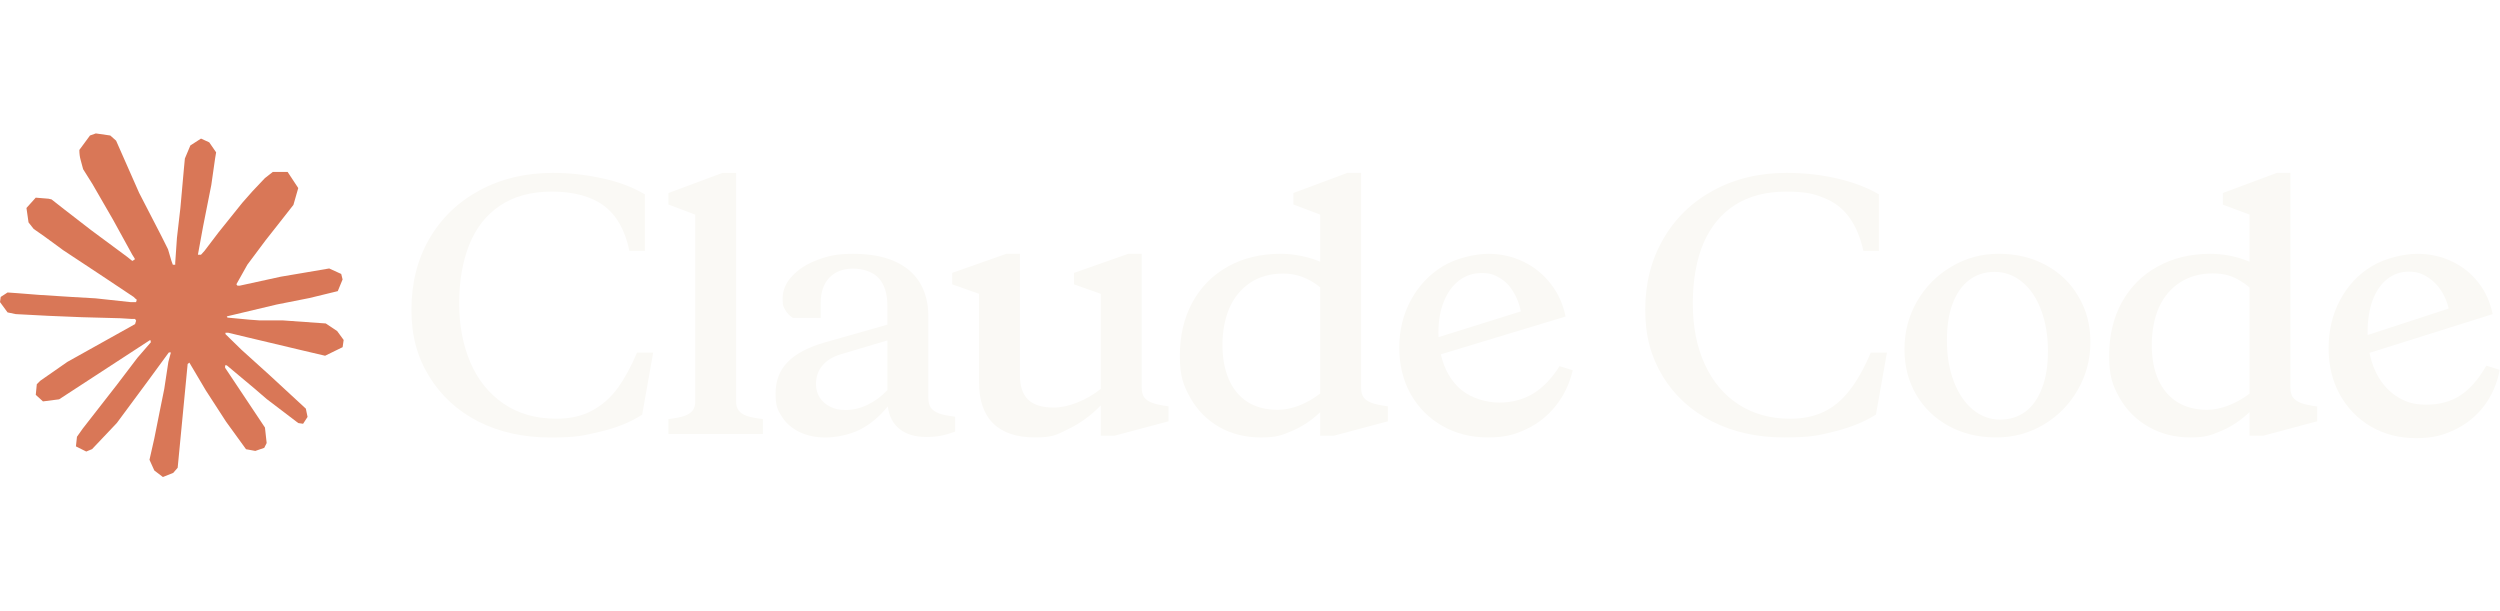
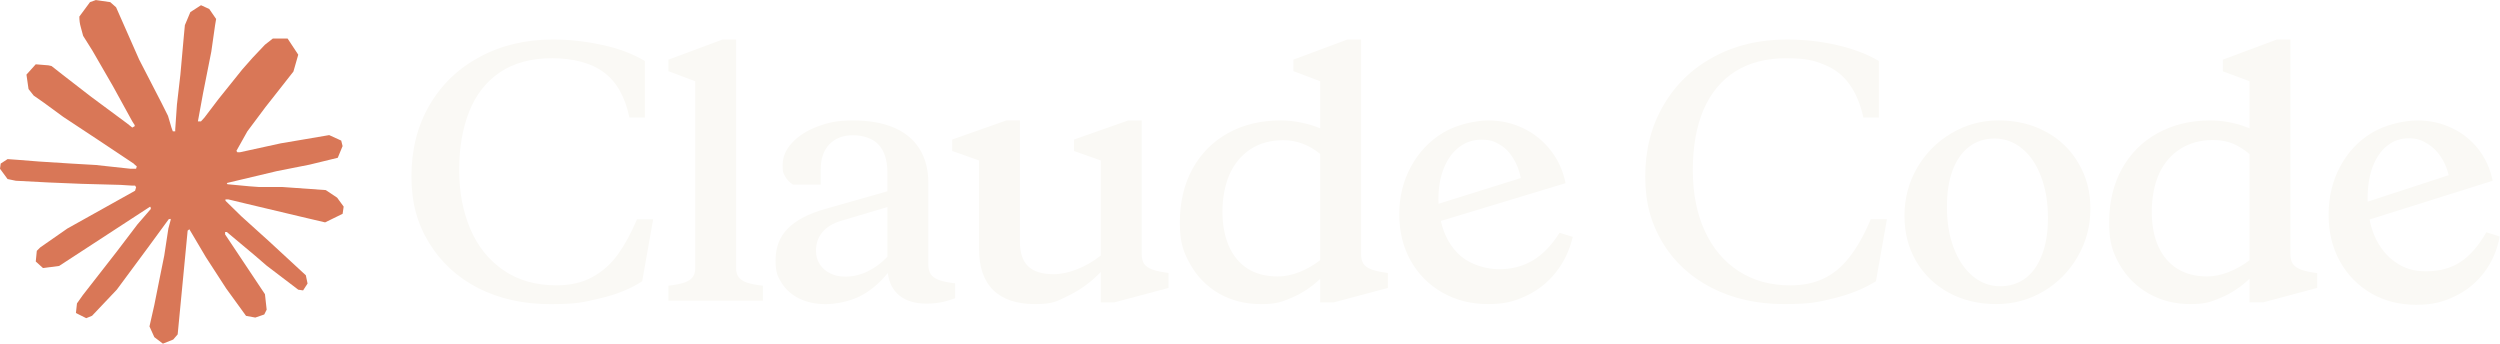
- <svg xmlns="http://www.w3.org/2000/svg" id="Layer_1" version="1.1" viewBox="0 0 8192 2000">
+ <svg xmlns="http://www.w3.org/2000/svg" id="Layer_1" version="1.1" viewBox="0 437 8192 1126">
  <defs>
    <style>
      .st0 {
        fill: #d97757;
      }

      .st1 {
        fill: #faf9f5;
      }
    </style>
  </defs>
  <g>
    <path class="st1" d="M8147.2,1198.2c-25.6,44.6-53.9,77.1-85,97.4-31.2,20.3-68.5,30.4-112,30.4s-71.5-10-100.8-29.8c-28.9-19.9-51.5-47.9-67.6-83.9-7.6-17.4-13.4-36.1-17.3-56.1l403.5-126.9c-8.3-39.8-24-74.5-47.3-104.1-23.3-29.7-52.2-52.5-86.7-68.7-34.2-16.5-71.9-24.8-113.2-24.8s-104.4,13.5-148.6,40.5c-44.3,26.6-79,63.6-104.1,110.9-25.2,46.9-37.7,99.5-37.7,157.6s12.2,107,36.6,152c24.8,44.6,58.9,79.8,102.5,105.3,43.5,25.2,92.7,37.7,147.5,37.7s88.4-9.2,126.7-27.6c38.6-18.4,70.7-44.5,96.3-78.2,25.5-33.8,42.6-73,51.2-117.7l-43.9-14.1ZM7774.5,984.2c11.3-30,27-53.1,47.3-69.2,20.3-16.5,43.9-24.8,70.9-24.8s43.9,6.2,63.1,18.6c19.5,12.4,35.6,29.7,48.4,51.8,8.8,15.3,15.4,32.1,19.7,50.4l-265.6,86.8c0-3.3-.1-6.6-.1-10,0-39.4,5.4-73.9,16.3-103.6Z" />
    <path class="st1" d="M7513.1,1301.7c-5.2-7.9-7.9-18.4-7.9-31.5v-703.7h-44.5l-176.8,65.9v38.3l87.3,32.5v154.2c-4.2-1.7-8.6-3.3-12.9-4.9-37.5-13.9-76.2-20.8-116-20.8-64.5,0-121.9,13.9-172.3,41.7-49.9,27.4-88.9,66.4-117.1,117.1-27.8,50.7-41.7,109.2-41.7,175.6s11.5,97,34.3,137.9c23.3,40.5,55.2,72.2,95.7,95.1s85.8,34.3,135.7,34.3,66.8-6.8,99.1-20.3c32.7-13.5,62.7-32.8,90.1-58,1.7-1.5,3.4-3.1,5.1-4.7v77.3h45l176.8-47.3v-48.4c-22.5-3-40.1-6.8-52.9-11.3-12.4-4.9-21.4-11.3-27-19.1h0ZM7302,1328.8c-24.4,9.4-47.6,14.1-69.8,14.1-37.2,0-69.4-8.3-96.8-24.8-27-16.9-47.9-41.1-62.5-72.6-14.6-31.9-22-70.2-22-114.8s8.1-89.7,24.2-125c16.6-35.3,39.8-62.3,69.8-81.1,30.4-19.1,65.7-28.7,105.8-28.7s66.4,9,94.6,27c8.4,5.2,17.1,11.5,25.9,18.9v348.1c-21.7,16.5-44.8,29.4-69.2,38.8Z" />
    <path class="st1" d="M6703.9,868.8c-45.4-24.8-96.8-37.2-154.2-37.2s-108.1,14.1-155.4,42.2c-47.3,27.8-84.8,65.7-112.6,113.7-27.4,47.7-41.1,99.8-41.1,156.5s12.8,105.3,38.3,149.2c25.9,43.9,61.6,78.2,107,103,45.8,24.8,97.4,37.2,154.8,37.2s108.1-13.9,155.4-41.7c47.3-28.1,84.7-66,112-113.7,27.8-48,41.7-100.4,41.7-157.1s-12.9-104.7-38.8-148.6c-25.5-44.3-61.1-78.8-107-103.6ZM6691.5,1270.8c-12.4,33.8-30.4,59.7-54,77.7-23.6,17.6-51.6,26.5-83.9,26.5s-62.8-11.1-89.5-33.2c-26.2-22.1-46.9-52.7-61.9-91.8-15-39.4-22.5-84-22.5-134s6.2-87.3,18.6-121c12.8-33.8,30.8-59.5,54-77.1,23.6-18,51.6-27,83.9-27s63.8,11.1,90.1,33.2c26.7,21.8,47.3,52.4,61.9,91.8,15,39.4,22.5,84,22.5,134s-6.4,87.3-19.1,121Z" />
    <path class="st1" d="M6059.2,1280.9c-24.8,31.5-52.9,54.6-84.4,69.2-31.1,14.6-67.3,22-108.6,22-64.2,0-120.2-15.4-168.3-46.2-48-30.8-85.2-74.7-111.5-131.7s-39.4-123.7-39.4-199.8,11.8-143.9,35.5-198.7c24-54.8,58.8-96.4,104.1-125,45.8-28.5,101-42.8,165.5-42.8s91.2,6.9,125,20.8c34.2,13.5,61.6,34.5,82.2,63.1,21.1,28.5,36.6,65.3,46.7,110.3h50.7v-185.2c-37.2-22.1-82.4-39.4-135.7-51.8-52.9-12.4-108.4-18.6-166.6-18.6-89.7,0-169.6,19.1-239.8,57.4-70.2,37.9-125,91-164.4,159.3-39.4,67.9-59.1,145.2-59.1,231.9s19.1,154.4,57.4,217.9c38.3,63.1,91.9,112.2,161,147.5s147.9,52.9,236.4,52.9,112.8-6.6,166.1-19.7c53.3-13.5,98.3-31.9,135.1-55.2l36-203.2h-52.9c-22.1,52.2-45.8,94-70.9,125.5Z" />
    <path class="st1" d="M2024.2,1271.3c-22.5,31.1-50.3,55.7-83.3,73.7-32.7,18-71.9,27-117.7,27-67.6,0-125.4-16.5-173.4-49.5s-84.3-78.1-108.6-135.1-36.6-121.4-36.6-193.1,10.9-136.6,32.7-191.4c21.8-55.2,55.3-98.1,100.8-128.9s102.5-46.2,171.1-46.2,128.2,15.4,169.4,46.2c41.7,30.8,69.6,80.1,83.9,148.1h50.7v-185.2c-40.5-24-87.7-41.7-141.3-52.9-53.3-11.7-106.8-17.5-160.4-17.5-89.3,0-169.1,19-239.3,56.9-70.2,37.5-125.1,90.2-164.9,158.2-39.4,67.9-59.1,145.6-59.1,233.1s19.3,155,58,218.4,92.3,112.8,161,148.1c69.1,34.9,147.7,52.4,235.9,52.4s107.5-6.2,161.6-18.6,100.6-31.1,139.6-56.3l36-203.2h-52.9c-19.5,45.8-40.5,84.4-63.1,116Z" />
    <path class="st1" d="M2420.5,1345.1c-5.6-7.5-8.4-17.1-8.4-28.7v-749.8h-45l-176.8,65.9v37.7l87.8,33.2v613c0,11.7-2.8,21.2-8.4,28.7s-14.8,13.5-27.6,18c-12.4,4.1-29.7,7.5-51.8,10.1v49h309.6v-49c-22.1-2.6-39.6-6-52.4-10.1-12.4-4.5-21.4-10.5-27-18Z" />
    <path class="st1" d="M3749.1,1301.7c-5.2-7.9-7.9-18.4-7.9-31.5v-438.5h-44.5l-177.3,62.5v37.7l87.8,31v311.3c-24,19.1-49.9,34.2-77.7,45-27.4,10.9-53.1,16.3-77.1,16.3-37.5,0-65.3-8.6-83.3-25.9s-27-43.7-27-79.4v-398.6h-44.5l-177.3,62.5v37.7l87.8,31v290.5c0,58.9,15.6,103.8,46.7,134.5,31.1,30.4,76.7,45.6,136.8,45.6s72.1-9.4,110.3-28.1c38.7-18.7,73.7-44.5,105.3-77.1v99.6h44.5l177.3-47.3v-49c-22.9-3-40.5-6.8-52.9-11.3s-21.4-10.7-27-18.6Z" />
    <path class="st1" d="M5023.6,1289.9c-32.7,19.5-69.6,29.3-110.9,29.3s-90.6-13.9-124.4-41.7c-33.4-28.1-55.7-67-67-116.5l408.7-123.8c-7.9-40.1-24-75.8-48.4-107-24-31.1-53.9-55.3-89.5-72.6s-74.1-25.9-115.4-25.9-104,13.5-148.6,40.5c-44.3,27-79.2,64-104.7,110.9-25.5,46.9-38.3,98.9-38.3,155.9s12.4,107,37.2,152c25.2,44.6,59.8,79.5,104.1,104.7s94,37.7,149.2,37.7,87.3-9,125.5-27,70.5-43.5,96.8-76.6c26.6-33.4,45.2-72.2,55.7-116.5l-43.3-13.5c-25.2,40.1-54,70.2-86.7,90.1ZM4713.4,1089.5c0-38.7,6-72.6,18-101.9,12-29.7,28.7-52.5,50.1-68.7s45.8-24.2,73.2-24.2,41.5,5.2,59.1,15.8c17.6,10.1,32.3,24.8,43.9,43.9,12,18.7,20.7,40.7,25.9,65.9l-269.7,84.4c-.4-3.8-.6-8.8-.6-15.2Z" />
    <path class="st1" d="M4467.9,1301.7c-5.2-7.9-7.9-18.4-7.9-31.5v-703.7h-45l-176.8,65.9v37.7l87.8,33.2v154.2c-19.9-8.3-41.1-14.6-63.6-19.1-22.1-4.5-43.9-6.8-65.3-6.8-65.7,0-123.5,13.9-173.4,41.7s-88.8,67-116.5,117.7c-27.4,50.7-41.1,109-41.1,175.1s11.4,96.4,34.3,137.4c22.9,40.5,54.4,72.5,94.6,95.7,40.5,22.9,86.1,34.3,136.8,34.3s68.5-7.1,101.9-21.4,64.2-34.7,92.3-61.4v77.1h44.5l177.3-47.3v-49c-22.9-3-40.5-6.8-52.9-11.3s-21.4-10.7-27-18.6ZM4326.1,1289.4c-21.4,16.5-44.3,29.7-68.7,39.4-24.4,9.4-47.9,14.1-70.4,14.1-39.4,0-72.8-8.8-100.2-26.5-27-18-47.3-43-60.8-74.9s-20.3-69.1-20.3-111.5,7.5-84.6,22.5-119.9c15.4-35.3,38.1-63.1,68.1-83.3s66.4-30.4,109.2-30.4,83.7,15,120.5,45v347.9Z" />
    <path class="st1" d="M3049.9,1335.5c-5.2-7.9-7.9-18.4-7.9-31.5v-267.4c0-43.5-9.6-80.7-28.7-111.5s-47.1-54-83.9-69.8-81.5-23.6-134-23.6-80.7,6.6-116,19.7-63.2,31-83.9,53.5c-20.7,22.1-31,46.6-31,73.2s2.8,25.9,8.4,37.2c6,10.9,14.5,19.7,25.3,26.5h91.2v-50.7c0-34.2,9.4-61.2,28.1-81.1,19.1-19.9,45-29.8,77.7-29.8s65.1,10.3,83.9,31c19.1,20.7,28.7,51.1,28.7,91.2v61.4l-204.3,58c-55.2,15.8-96.1,37.3-122.7,64.7-26.3,27-39.4,61.4-39.4,103s6.8,53.6,20.3,75.4c13.9,21.8,33.2,38.7,58,50.7s53.3,18,85.6,18,77.3-8.4,111.5-25.3c34.2-17.3,64.9-42.8,92.3-76.6,4.1,32.3,17.1,57,38.8,74.3,22.1,17.3,51.4,25.9,87.8,25.9s61.4-5.8,94-17.5v-49c-22.5-2.6-40.1-6.2-52.9-10.7-12.4-4.9-21.4-11.3-27-19.1ZM2908,1278.1c-19.5,20.7-41.3,36.8-65.3,48.4-23.6,11.3-47.5,16.9-71.5,16.9s-35.6-3.5-50.7-10.7c-14.6-7.1-26.1-17.1-34.3-29.8s-12.4-27.4-12.4-43.9c0-24,6.9-44.3,20.8-60.8,13.9-16.9,33.9-29.3,60.2-37.2l153.1-45.6v162.7Z" />
  </g>
  <path class="st0" d="M489.8,1506.7l15.8-69.8,18-90.1,14.6-72.1,13.5-88.9,7.9-29.3-1.1-2.3-5.6,1.1-67.6,92.3-102.5,138.5-81.1,85.6-19.1,7.9-33.8-16.9,3.4-31.5,19.1-27,111.5-143,67.6-88.9,43.9-50.7-1.1-6.8h-2.3l-297.2,193.7-52.9,6.8-23.6-21.4,3.4-34.9,11.3-11.3,88.9-61.9,221.8-123.8,3.4-11.3-3.4-5.6h-11.3l-37.2-2.3-126.1-3.4-109.2-4.5-107-5.6-27-5.6L0,989.9l2.3-16.9,22.5-14.6,32.7,2.3,70.9,5.6,107,6.8,77.7,4.5,114.8,12.4h18l2.3-7.9-5.6-4.5-4.5-4.5-111.5-74.3-119.3-78.8-63.1-46.2-33.8-23.6-16.9-21.4-6.8-47.3,30.4-33.8,41.7,3.4,10.1,2.3,41.7,32.7,88.9,68.7,117.1,86.7,16.9,13.5,7.9-4.5v-3.4l-7.9-12.4-63.1-114.8-67.6-117.1-30.4-48.4-7.9-29.3c-3-10.1-4.5-21.4-4.5-33.8l34.9-47.3,19.1-6.8,47.3,6.8,19.1,16.9,29.3,66.4,46.2,104.7,73.2,141.9,21.4,42.8,11.3,38.3,4.5,12.4h7.9v-6.8l5.6-81.1,11.3-98,11.3-126.1,3.4-36,18-42.8,34.9-22.5,27,12.4,22.5,32.7-3.4,20.3-12.4,86.7-27,136.2-16.9,92.3h10.1l11.3-12.4,46.2-60.8,77.7-96.8,33.8-38.3,40.5-42.8,25.9-20.3h48.4l34.9,52.9-15.8,55.2-49.5,63.1-41.7,52.9-59.7,79.9-36,64.2,3.4,4.5h7.9l134-29.3,73.2-12.4,85.6-14.6,39.4,18,4.5,18-15.8,38.3-92.3,22.5-108.1,21.4-161,38.3-2.3,1.1,2.3,3.4,72.1,6.8,31.5,2.3h76.6l141.9,10.1,37.2,24.8,21.4,29.3-3.4,23.6-57.4,28.1-76.6-18-180.1-42.8-60.8-14.6h-9v4.5l51.8,50.7,93.4,84.4,118.2,109.2,5.6,27-14.6,22.5-15.8-2.3-103.6-78.8-40.5-34.9-90.1-75.4h-5.6v7.9l20.3,30.4,110.3,165.5,5.6,50.7-7.9,15.8-29.3,10.1-30.4-5.6-65.3-90.1-66.4-102.5-54-91.2-5.6,4.5-32.7,340-14.6,16.9-33.8,13.5-28.1-21.4-15.8-34.9Z" />
</svg>
